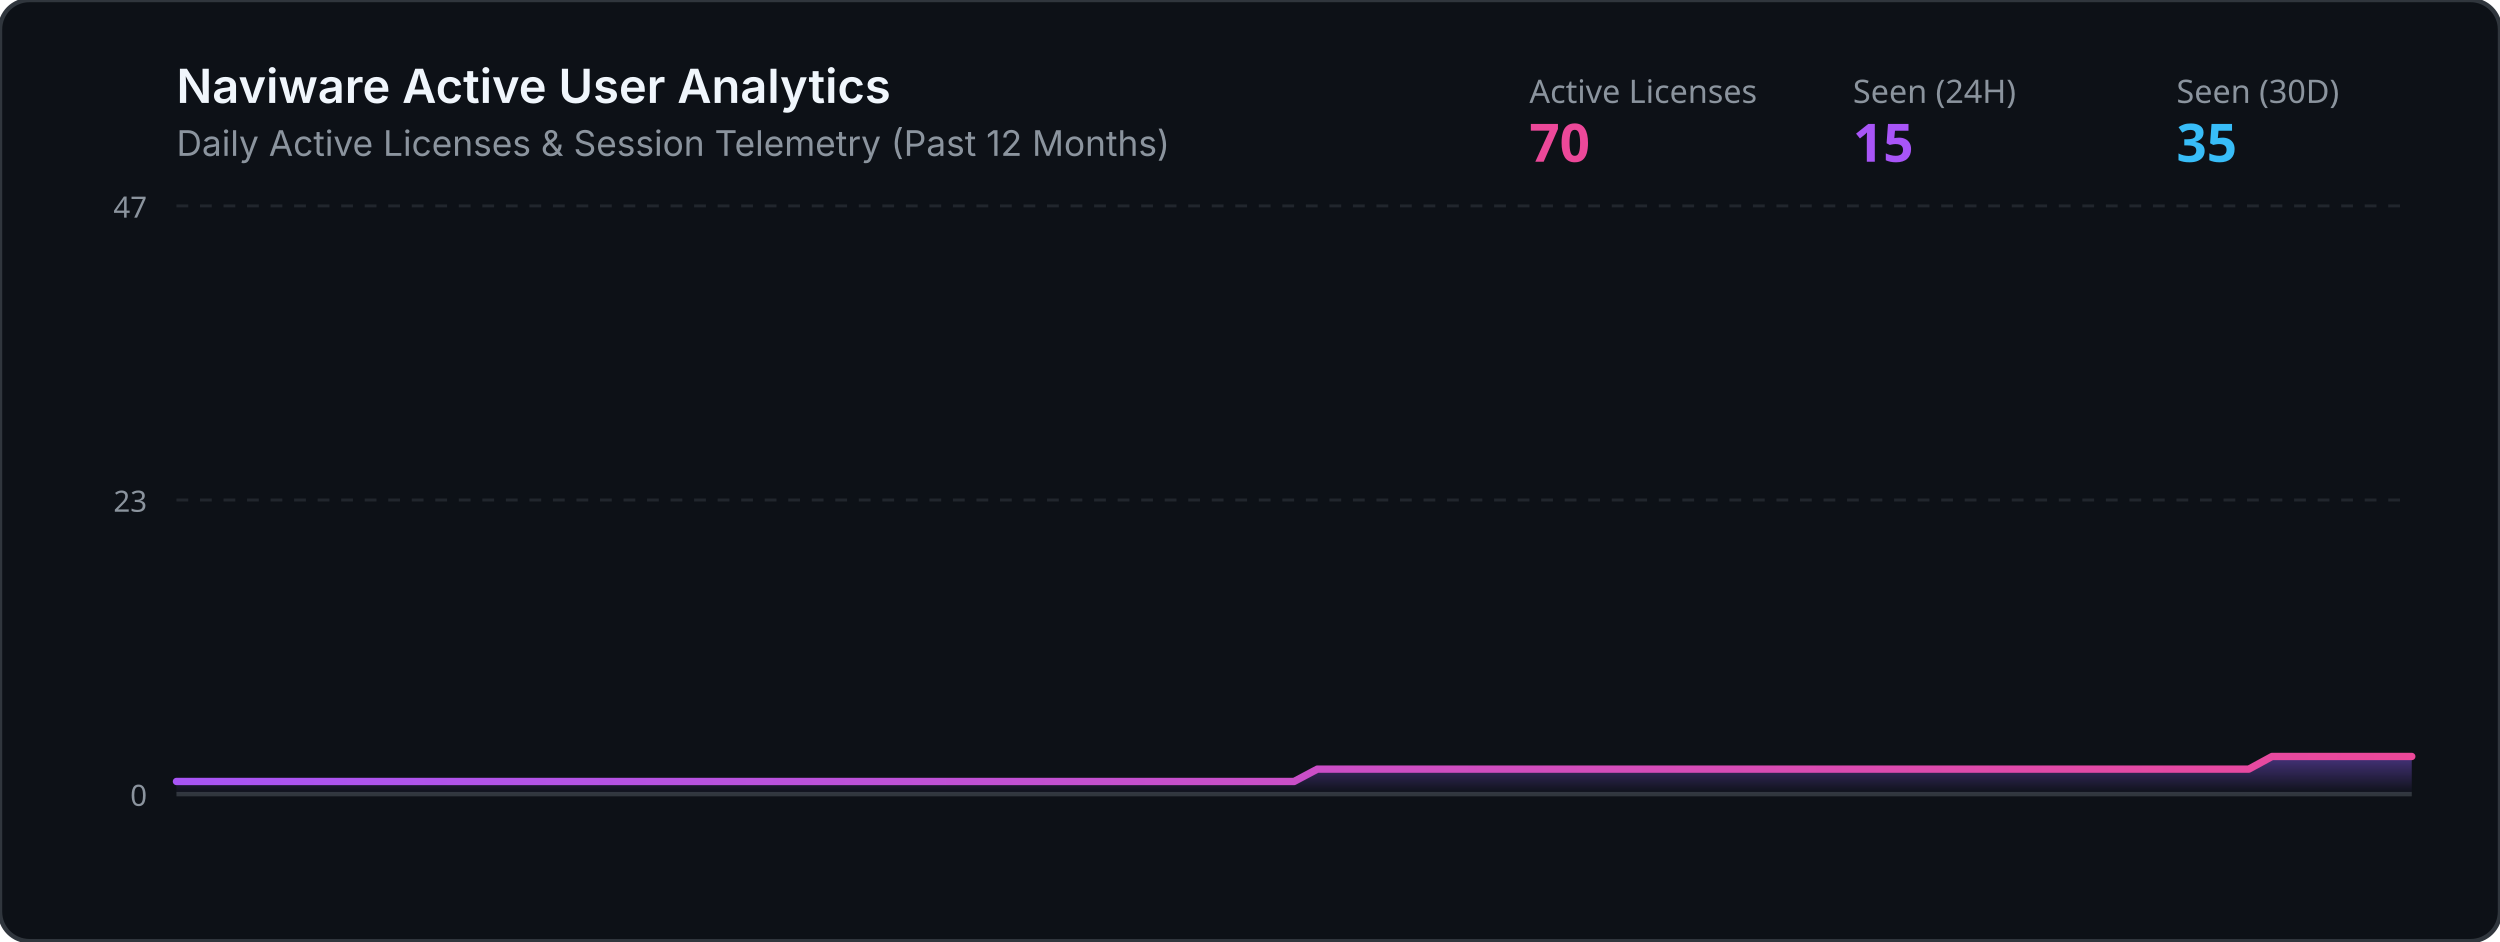
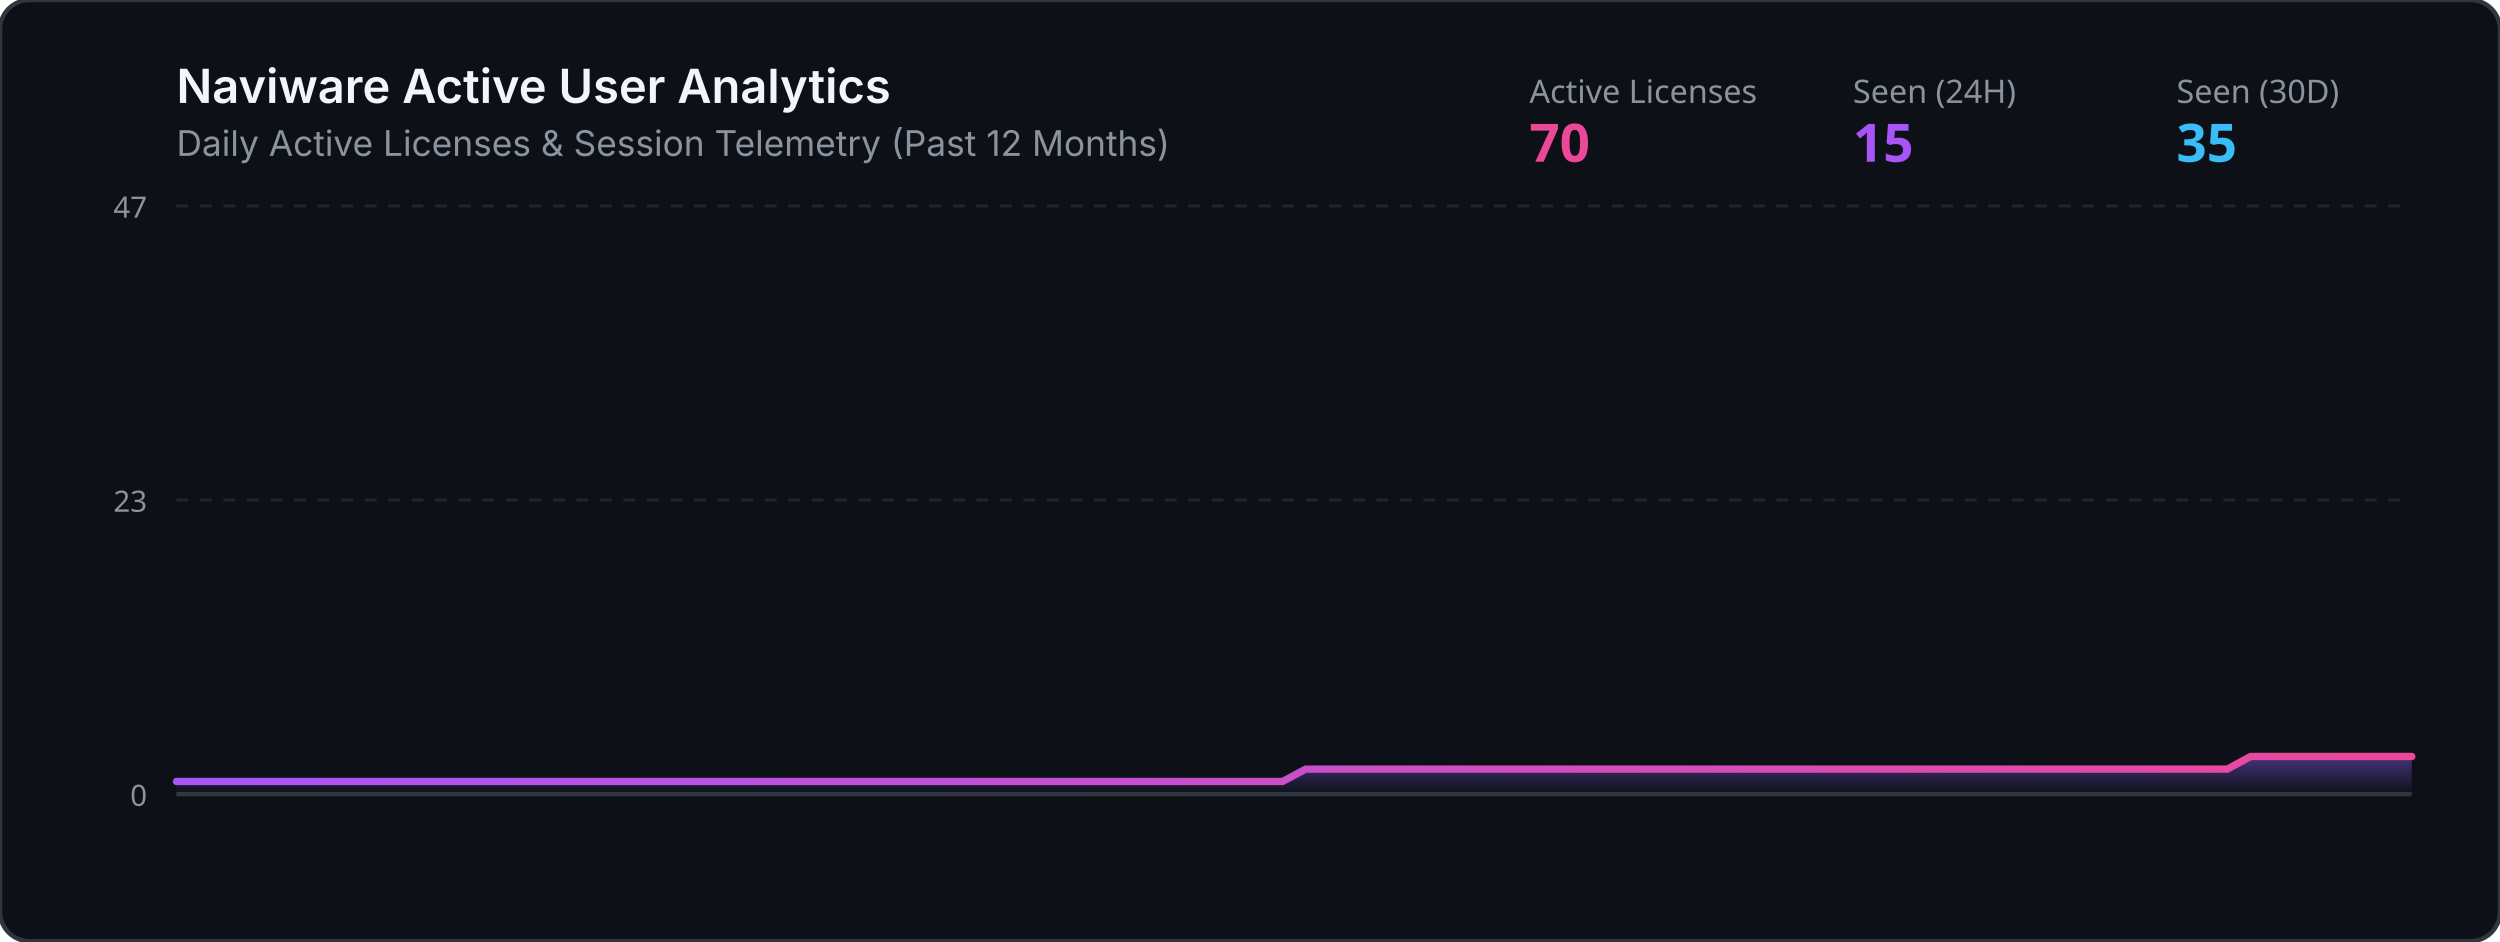
<svg xmlns="http://www.w3.org/2000/svg" viewBox="0 0 850 320" width="100%" height="320">
  <defs>
    <linearGradient id="grad" x1="0%" y1="0%" x2="0%" y2="100%">
      <stop offset="0%" stop-color="#8b5cf6" stop-opacity="0.45" />
      <stop offset="100%" stop-color="#8b5cf6" stop-opacity="0.0" />
    </linearGradient>
    <linearGradient id="lineGrad" x1="0%" y1="0%" x2="100%" y2="0%">
      <stop offset="0%" stop-color="#a855f7" />
      <stop offset="100%" stop-color="#ec4899" />
    </linearGradient>
  </defs>
  <rect width="850" height="320" rx="10" fill="#0d1117" stroke="#30363d" stroke-width="1.5" />
  <text x="60" y="35" fill="#f0f6fc" font-family="-apple-system,BlinkMacSystemFont,Segoe UI,sans-serif" font-size="16" font-weight="600">Naviware Active User Analytics</text>
  <text x="60" y="53" fill="#8b949e" font-family="-apple-system,BlinkMacSystemFont,Segoe UI,sans-serif" font-size="12">Daily Active Licenses &amp; Session Telemetry (Past 12 Months)</text>
  <text x="520" y="35" fill="#8b949e" font-family="sans-serif" font-size="11">Active Licenses</text>
  <text x="520" y="55" fill="#ec4899" font-family="sans-serif" font-size="18" font-weight="bold">70</text>
  <text x="630" y="35" fill="#8b949e" font-family="sans-serif" font-size="11">Seen (24H)</text>
  <text x="630" y="55" fill="#a855f7" font-family="sans-serif" font-size="18" font-weight="bold">15</text>
  <text x="740" y="35" fill="#8b949e" font-family="sans-serif" font-size="11">Seen (30D)</text>
  <text x="740" y="55" fill="#38bdf8" font-family="sans-serif" font-size="18" font-weight="bold">35</text>
  <line x1="60" y1="70" x2="820" y2="70" stroke="#21262d" stroke-width="1" stroke-dasharray="4" />
  <line x1="60" y1="170.0" x2="820" y2="170.0" stroke="#21262d" stroke-width="1" stroke-dasharray="4" />
  <line x1="60" y1="270" x2="820" y2="270" stroke="#30363d" stroke-width="1.5" />
  <text x="50" y="74" fill="#8b949e" font-family="sans-serif" font-size="10" text-anchor="end">47</text>
  <text x="50" y="174.0" fill="#8b949e" font-family="sans-serif" font-size="10" text-anchor="end">23</text>
  <text x="50" y="274" fill="#8b949e" font-family="sans-serif" font-size="10" text-anchor="end">0</text>
-   <polygon points="60,270 60.0,265.7 67.9,265.7 75.8,265.7 83.8,265.7 91.7,265.7 99.6,265.7 107.5,265.7 115.4,265.7 123.3,265.7 131.2,265.7 139.2,265.7 147.1,265.7 155.0,265.7 162.9,265.7 170.8,265.7 178.8,265.7 186.7,265.7 194.6,265.7 202.5,265.7 210.4,265.7 218.3,265.7 226.2,265.7 234.2,265.7 242.1,265.7 250.0,265.7 257.9,265.7 265.8,265.7 273.8,265.7 281.7,265.7 289.6,265.7 297.5,265.7 305.4,265.7 313.3,265.7 321.2,265.7 329.2,265.7 337.1,265.7 345.0,265.7 352.9,265.7 360.8,265.7 368.8,265.7 376.7,265.7 384.6,265.7 392.5,265.7 400.4,265.7 408.3,265.7 416.2,265.7 424.2,265.7 432.1,265.7 440.0,265.7 447.9,261.5 455.8,261.5 463.8,261.5 471.7,261.5 479.6,261.5 487.5,261.5 495.4,261.5 503.3,261.5 511.2,261.5 519.2,261.5 527.1,261.5 535.0,261.5 542.9,261.5 550.8,261.5 558.8,261.5 566.7,261.5 574.6,261.5 582.5,261.5 590.4,261.5 598.3,261.5 606.2,261.5 614.2,261.5 622.1,261.5 630.0,261.5 637.9,261.5 645.8,261.5 653.8,261.5 661.7,261.5 669.6,261.5 677.5,261.5 685.4,261.5 693.3,261.5 701.2,261.5 709.2,261.5 717.1,261.5 725.0,261.5 732.9,261.5 740.8,261.5 748.8,261.5 756.7,261.5 764.6,261.5 772.5,257.2 780.4,257.2 788.3,257.2 796.2,257.2 804.2,257.2 812.1,257.2 820.0,257.2 820,270" fill="url(#grad)" />
-   <polyline points="60.0,265.7 67.9,265.7 75.8,265.7 83.8,265.7 91.7,265.7 99.6,265.7 107.5,265.7 115.4,265.7 123.3,265.7 131.2,265.7 139.2,265.7 147.1,265.7 155.0,265.7 162.9,265.7 170.8,265.7 178.8,265.7 186.7,265.7 194.6,265.7 202.5,265.7 210.4,265.7 218.3,265.7 226.2,265.7 234.2,265.7 242.1,265.7 250.0,265.7 257.9,265.7 265.8,265.7 273.8,265.7 281.7,265.7 289.6,265.7 297.5,265.7 305.4,265.7 313.3,265.7 321.2,265.7 329.2,265.7 337.1,265.7 345.0,265.7 352.9,265.7 360.8,265.7 368.8,265.7 376.7,265.7 384.6,265.7 392.5,265.7 400.4,265.7 408.3,265.7 416.2,265.7 424.2,265.7 432.1,265.7 440.0,265.7 447.9,261.5 455.8,261.5 463.8,261.5 471.7,261.5 479.6,261.5 487.5,261.5 495.4,261.5 503.3,261.5 511.2,261.5 519.2,261.5 527.1,261.5 535.0,261.5 542.9,261.5 550.8,261.5 558.8,261.5 566.7,261.5 574.6,261.5 582.5,261.5 590.4,261.5 598.3,261.5 606.2,261.5 614.2,261.5 622.1,261.5 630.0,261.5 637.9,261.5 645.8,261.5 653.8,261.5 661.7,261.5 669.6,261.5 677.5,261.5 685.4,261.5 693.3,261.5 701.2,261.5 709.2,261.5 717.1,261.5 725.0,261.5 732.9,261.5 740.8,261.5 748.8,261.5 756.7,261.5 764.6,261.5 772.5,257.2 780.4,257.2 788.3,257.2 796.2,257.2 804.2,257.2 812.1,257.2 820.0,257.2" fill="none" stroke="url(#lineGrad)" stroke-width="2.5" stroke-linecap="round" stroke-linejoin="round" />
+   <polygon points="60,270 60.0,265.7 67.8,265.7 75.7,265.7 83.5,265.7 91.3,265.7 99.2,265.7 107.0,265.7 114.8,265.7 122.7,265.7 130.5,265.7 138.4,265.7 146.2,265.7 154.0,265.7 161.9,265.7 169.7,265.7 177.5,265.7 185.4,265.7 193.2,265.7 201.0,265.7 208.9,265.7 216.7,265.7 224.5,265.7 232.4,265.7 240.2,265.7 248.0,265.7 255.9,265.7 263.7,265.7 271.5,265.7 279.4,265.7 287.2,265.7 295.1,265.7 302.9,265.7 310.7,265.7 318.6,265.7 326.4,265.7 334.2,265.7 342.1,265.7 349.9,265.7 357.7,265.7 365.6,265.7 373.4,265.7 381.2,265.7 389.1,265.7 396.9,265.7 404.7,265.7 412.6,265.7 420.4,265.7 428.2,265.7 436.1,265.7 443.9,261.5 451.8,261.5 459.6,261.5 467.4,261.5 475.3,261.5 483.1,261.5 490.9,261.5 498.8,261.5 506.6,261.5 514.4,261.5 522.3,261.5 530.1,261.5 537.9,261.5 545.8,261.5 553.6,261.5 561.4,261.5 569.3,261.5 577.1,261.5 584.9,261.5 592.8,261.5 600.6,261.5 608.5,261.5 616.3,261.5 624.1,261.5 632.0,261.5 639.8,261.5 647.6,261.5 655.5,261.5 663.3,261.5 671.1,261.5 679.0,261.5 686.8,261.5 694.6,261.5 702.5,261.5 710.3,261.5 718.1,261.5 726.0,261.5 733.8,261.5 741.6,261.5 749.5,261.5 757.3,261.5 765.2,257.2 773.0,257.2 780.8,257.2 788.7,257.2 796.5,257.2 804.3,257.2 812.2,257.2 820.0,257.2 820,270" fill="url(#grad)" />
+   <polyline points="60.0,265.7 67.8,265.7 75.7,265.7 83.5,265.7 91.3,265.7 99.2,265.7 107.0,265.7 114.8,265.7 122.7,265.7 130.5,265.7 138.4,265.7 146.2,265.7 154.0,265.7 161.9,265.7 169.7,265.7 177.5,265.7 185.4,265.7 193.2,265.7 201.0,265.7 208.9,265.7 216.7,265.7 224.5,265.7 232.4,265.7 240.2,265.7 248.0,265.7 255.9,265.7 263.7,265.7 271.5,265.7 279.4,265.7 287.2,265.7 295.1,265.7 302.9,265.7 310.7,265.7 318.6,265.7 326.4,265.7 334.2,265.7 342.1,265.7 349.9,265.7 357.7,265.7 365.6,265.7 373.4,265.7 381.2,265.7 389.1,265.7 396.9,265.7 404.7,265.7 412.6,265.7 420.4,265.7 428.2,265.7 436.1,265.7 443.9,261.5 451.8,261.5 459.6,261.5 467.4,261.5 475.3,261.5 483.1,261.5 490.9,261.5 498.8,261.5 506.6,261.5 514.4,261.5 522.3,261.5 530.1,261.5 537.9,261.5 545.8,261.5 553.6,261.5 561.4,261.5 569.3,261.5 577.1,261.5 584.9,261.5 592.8,261.5 600.6,261.5 608.5,261.5 616.3,261.5 624.1,261.5 632.0,261.5 639.8,261.5 647.6,261.5 655.5,261.5 663.3,261.5 671.1,261.5 679.0,261.5 686.8,261.5 694.6,261.5 702.5,261.5 710.3,261.5 718.1,261.5 726.0,261.5 733.8,261.5 741.6,261.5 749.5,261.5 757.3,261.5 765.2,257.2 773.0,257.2 780.8,257.2 788.7,257.2 796.5,257.2 804.3,257.2 812.2,257.2 820.0,257.2" fill="none" stroke="url(#lineGrad)" stroke-width="2.5" stroke-linecap="round" stroke-linejoin="round" />
</svg>
